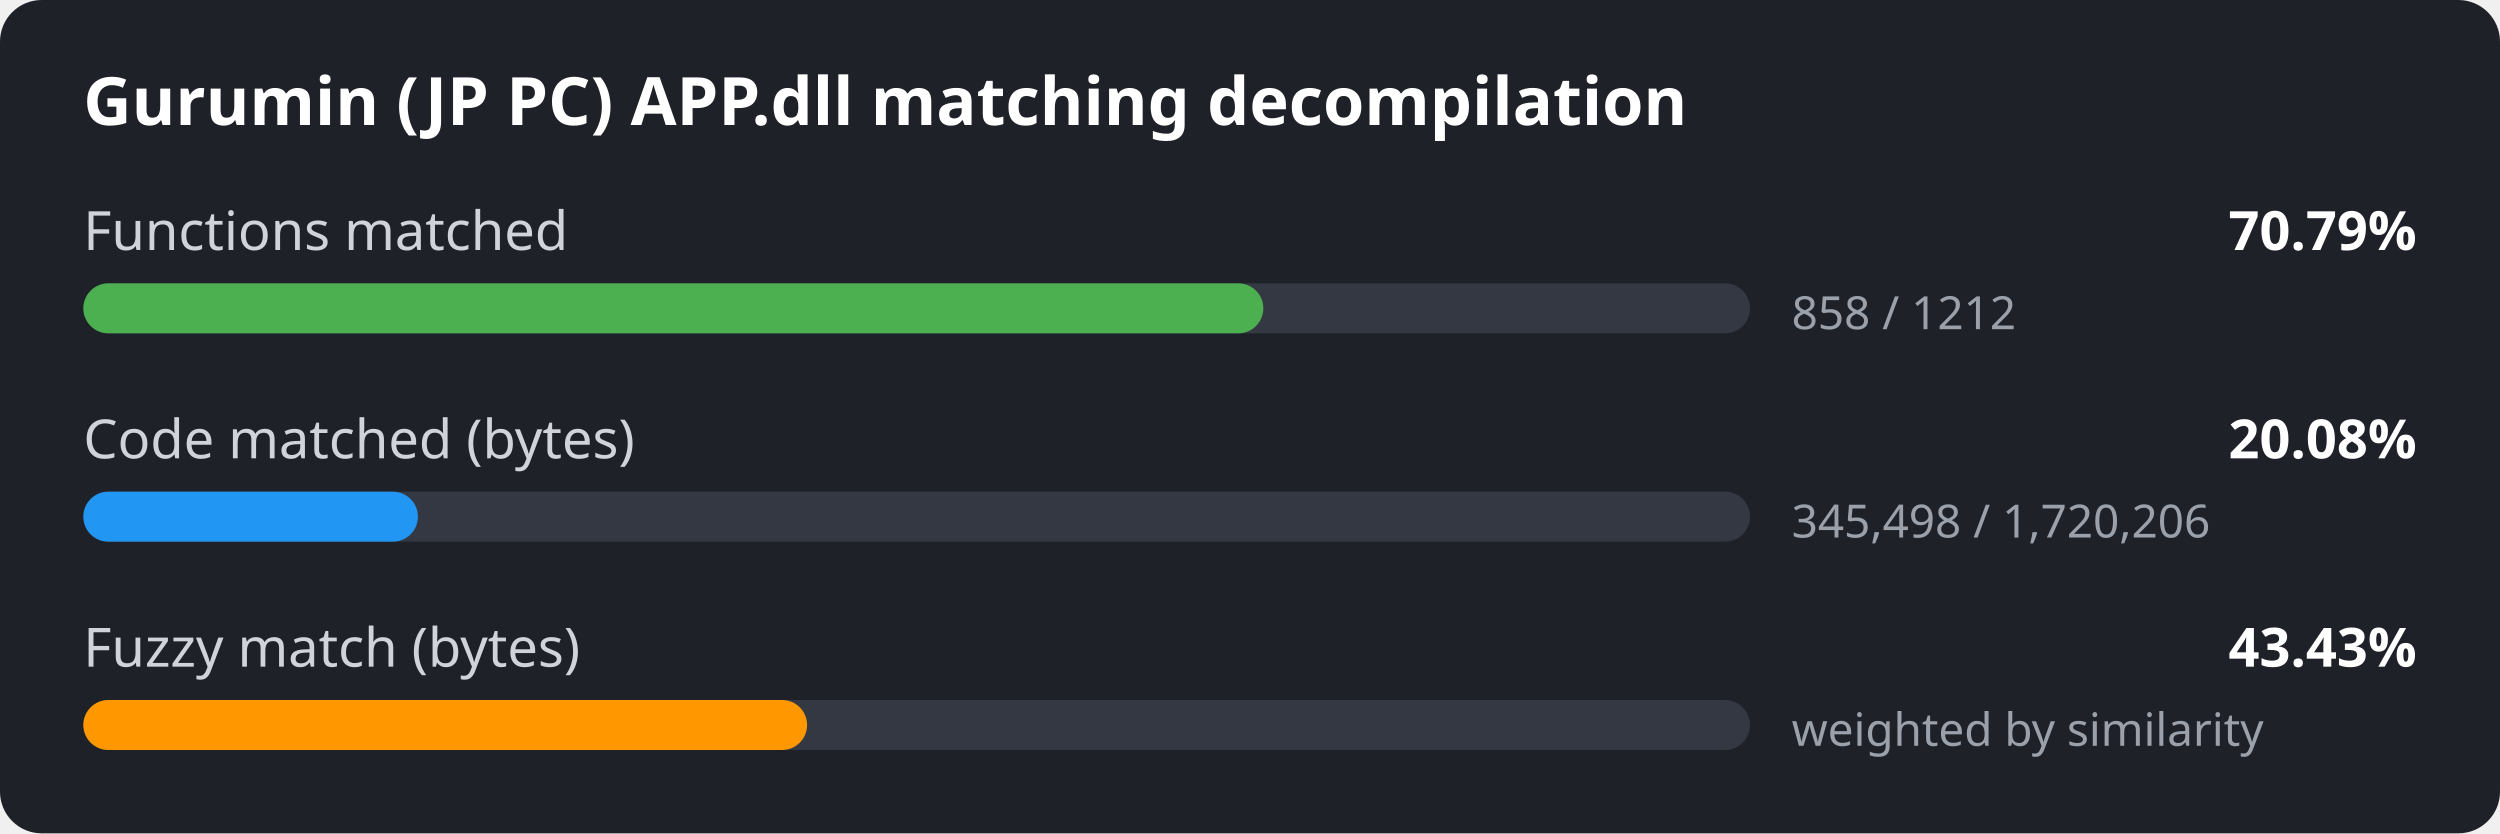
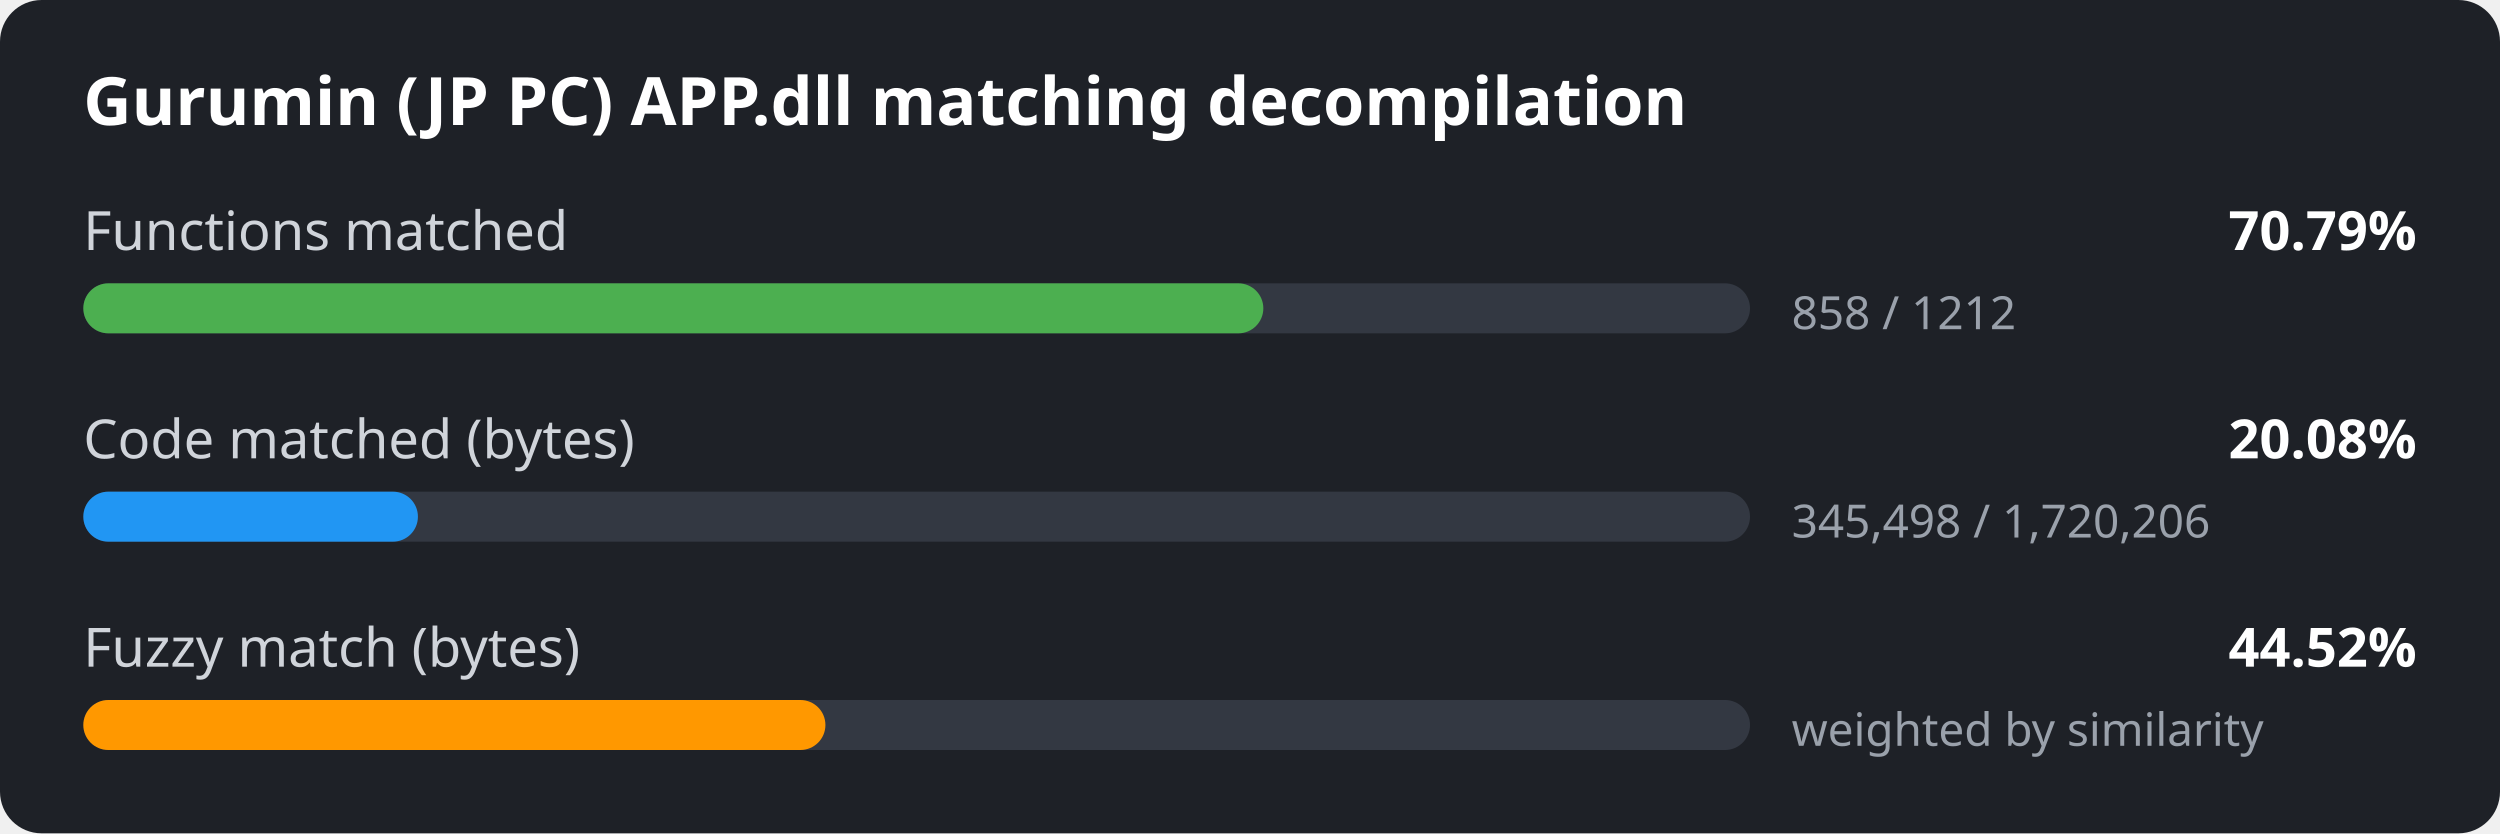
<svg xmlns="http://www.w3.org/2000/svg" width="600" height="200" viewBox="0 0 600 200">
  <style>
.bg { fill: #1e2127; }
.title { font: 600 16px sans-serif; fill: #ffffff; }
.label { font: 13px sans-serif; fill: #d0d4da; }
.value { font: 600 13px sans-serif; fill: #ffffff; }
.detail { font: 11px sans-serif; fill: #9aa1ab; }
.track { fill: #333842; }
</style>
  <rect width="600" height="200" rx="10" class="bg" />
  <text x="20" y="30" class="title">Gurumin (JP PC) APP.dll matching decompilation</text>
  <text x="20" y="60" class="label">Functions matched</text>
  <text x="580" y="60" class="value" text-anchor="end">70.79%</text>
  <rect x="20" y="68" width="400" height="12" rx="6" class="track" />
  <rect x="20" y="68" width="283.2" height="12" rx="6" fill="#4caf50" />
  <text x="430" y="79" class="detail">858 / 1212</text>
  <text x="20" y="110" class="label">Code matched (bytes)</text>
  <text x="580" y="110" class="value" text-anchor="end">20.08%</text>
  <rect x="20" y="118" width="400" height="12" rx="6" class="track" />
  <rect x="20" y="118" width="80.3" height="12" rx="6" fill="#2196f3" />
  <text x="430" y="129" class="detail">345,498 / 1,720,206</text>
  <text x="20" y="160" class="label">Fuzzy match (bytes)</text>
-   <text x="580" y="160" class="value" text-anchor="end">43.43%</text>
+   <text x="580" y="160" class="value" text-anchor="end">44.52%</text>
  <rect x="20" y="168" width="400" height="12" rx="6" class="track" />
-   <rect x="20" y="168" width="173.7" height="12" rx="6" fill="#ff9800" />
+   <rect x="20" y="168" width="178.1" height="12" rx="6" fill="#ff9800" />
  <text x="430" y="179" class="detail">weighted by similarity</text>
</svg>
